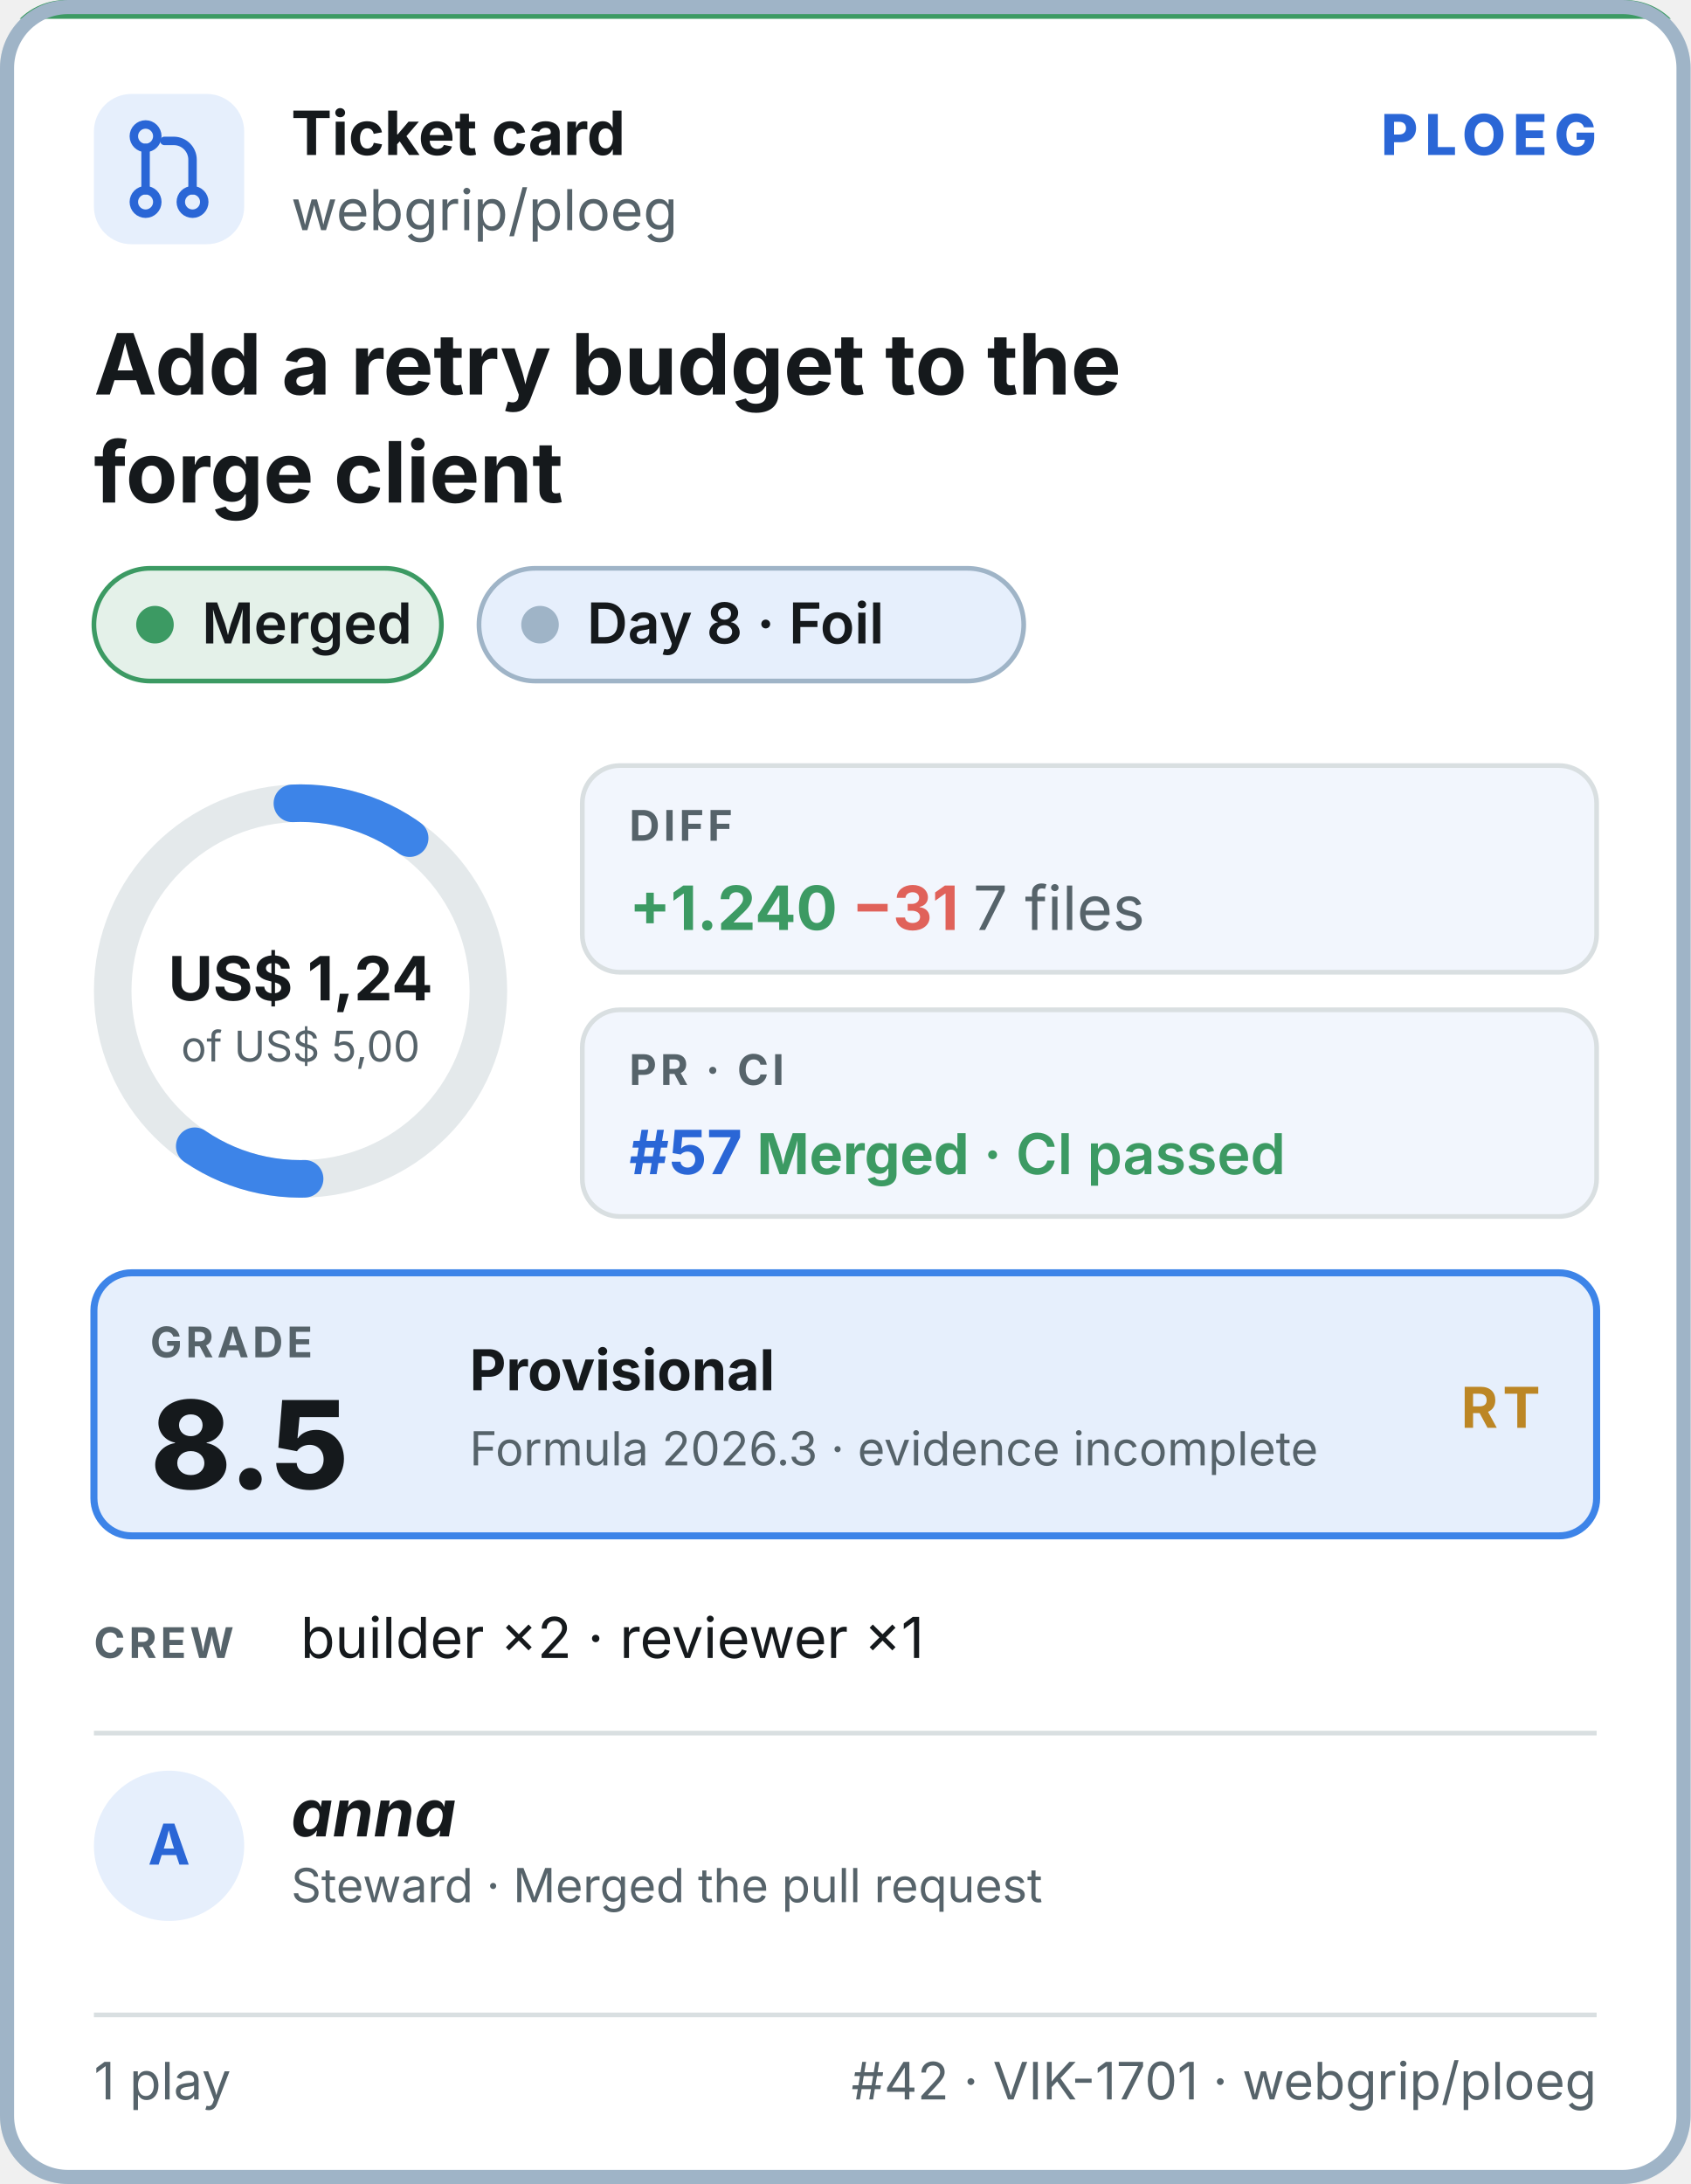
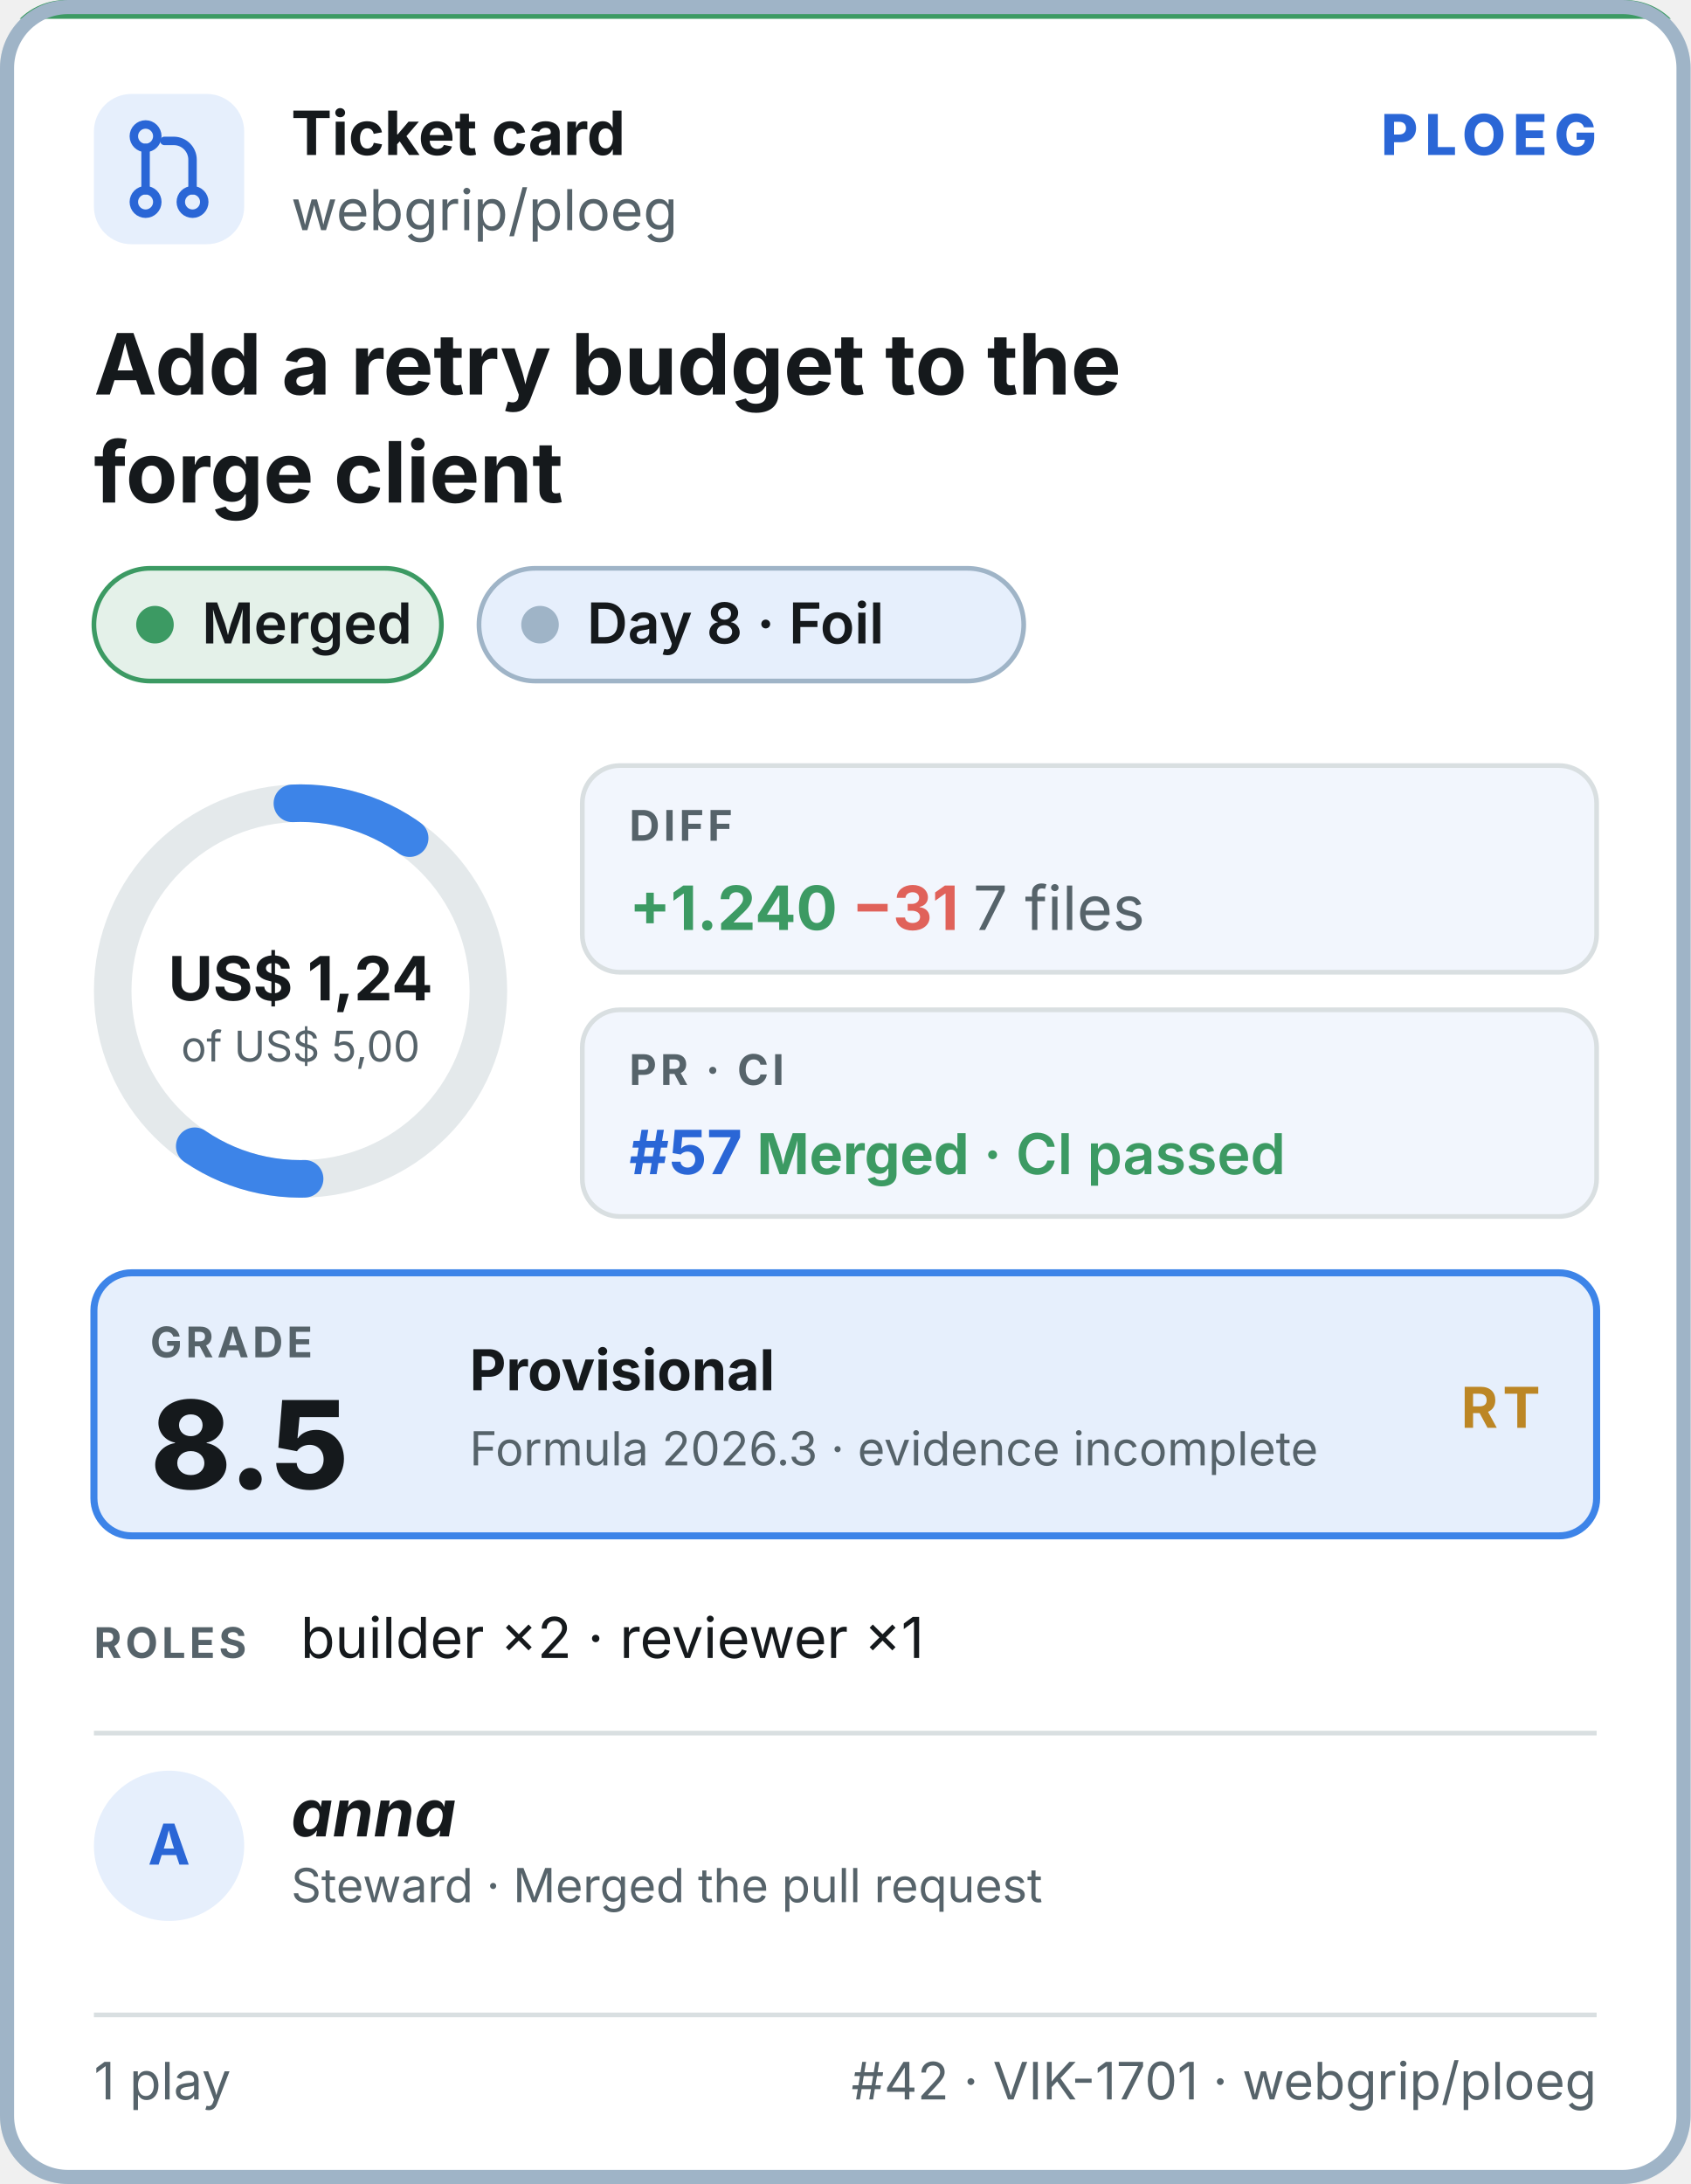
<svg xmlns="http://www.w3.org/2000/svg" width="360" height="465" viewBox="0 0 360 465" role="img" aria-labelledby="card-title card-desc">
  <defs>
    <clipPath id="card-clip">
      <rect x="0" y="0" width="360" height="465" rx="14" />
    </clipPath>
    <linearGradient id="card-sheen" x1="0" y1="0" x2="1" y2="1">
      <stop offset="0" stop-color="#FFFFFF" stop-opacity="0" />
      <stop offset="0.5" stop-color="#9FB4C7" stop-opacity="0.16" />
      <stop offset="1" stop-color="#FFFFFF" stop-opacity="0" />
    </linearGradient>
  </defs>
  <g font-family="Inter, -apple-system, 'Segoe UI', Roboto, Helvetica, Arial, sans-serif">
    <rect x="0.5" y="0.5" width="359" height="464" rx="14" fill="#FFFFFF" stroke="#D9DFE1" />
    <g clip-path="url(#card-clip)">
      <rect x="0" y="0" width="360" height="4" fill="#3C9A63" />
    </g>
    <rect x="1.5" y="1.5" width="357" height="462" rx="13" fill="none" stroke="#9FB4C7" stroke-width="3" data-finish="foil" />
    <rect x="20" y="20" width="32" height="32" rx="8" fill="#E6EFFC" />
    <g fill="none" stroke="#2A66D6" stroke-width="1.8" stroke-linecap="round">
      <circle cx="31" cy="29" r="2.5" />
      <circle cx="31" cy="43" r="2.5" />
      <circle cx="41" cy="43" r="2.5" />
      <path d="M31 31.5 V40.5 M41 40.5 V34 a4 4 0 0 0 -4 -4 H35" />
    </g>
    <text x="62" y="33" font-size="13" font-weight="700" fill="#15191C">Ticket card</text>
    <text x="62" y="49" font-size="12" fill="#56636A">webgrip/ploeg</text>
    <text x="340" y="33" font-size="12" font-weight="800" letter-spacing="1.5" text-anchor="end" fill="#2A66D6">PLOEG</text>
    <text x="20" y="84" font-size="18" font-weight="700" fill="#15191C">Add a retry budget to the</text>
    <text x="20" y="107" font-size="18" font-weight="700" fill="#15191C">forge client</text>
    <rect x="20" y="121" width="74" height="24" rx="12" fill="#3C9A63" fill-opacity="0.14" stroke="#3C9A63" />
    <circle cx="33" cy="133" r="4" fill="#3C9A63" />
    <text x="43" y="137" font-size="12" font-weight="600" fill="#15191C">Merged</text>
    <rect x="102" y="121" width="116" height="24" rx="12" fill="#E6EFFC" stroke="#9FB4C7" />
    <circle cx="115" cy="133" r="4" fill="#9FB4C7" />
    <text x="125" y="137" font-size="12" font-weight="600" fill="#15191C">Day 8 · Foil</text>
    <circle cx="64" cy="211" r="40" fill="none" stroke="#E4E9EB" stroke-width="8" />
    <circle cx="64" cy="211" r="40" fill="none" stroke="#3D84E8" stroke-width="8" stroke-linecap="round" pathLength="100" stroke-dasharray="24.8 100" transform="rotate(-90 64 211)" />
    <text x="64" y="213" font-size="13" font-weight="700" text-anchor="middle" fill="#15191C">US$ 1,24</text>
    <text x="64" y="226" font-size="9" text-anchor="middle" fill="#56636A">of US$ 5,00</text>
    <rect x="124" y="163" width="216" height="44" rx="8" fill="#E6EFFC" fill-opacity="0.5" stroke="#D9DFE1" />
    <text x="134" y="179" font-size="9" font-weight="700" letter-spacing="0.8" fill="#56636A">DIFF</text>
    <text x="134" y="198" font-size="13" font-weight="700">
      <tspan fill="#3C9A63">+1.240</tspan>
      <tspan fill="#E0625A">−31</tspan>
      <tspan font-weight="400" fill="#56636A">7 files</tspan>
    </text>
    <rect x="124" y="215" width="216" height="44" rx="8" fill="#E6EFFC" fill-opacity="0.5" stroke="#D9DFE1" />
    <text x="134" y="231" font-size="9" font-weight="700" letter-spacing="0.8" fill="#56636A">PR · CI</text>
    <text x="134" y="250" font-size="13" font-weight="700" fill="#2A66D6">#57 <tspan font-size="12" fill="#3C9A63">Merged</tspan>
      <tspan font-size="12" font-weight="600" fill="#3C9A63">· CI passed</tspan>
    </text>
    <rect x="20" y="271" width="320" height="56" rx="8" fill="#E6EFFC" stroke="#3D84E8" stroke-width="1.5" data-slot="grade" />
    <text x="32" y="289" font-size="9" font-weight="700" letter-spacing="0.8" fill="#56636A">GRADE</text>
    <text x="32" y="317" font-size="26" font-weight="800" fill="#15191C">8.5</text>
    <text x="100" y="296" font-size="12" font-weight="700" fill="#15191C">Provisional</text>
    <text x="100" y="312" font-size="10" fill="#56636A">Formula 2026.3 · evidence incomplete</text>
    <text x="328" y="304" font-size="12" font-weight="700" letter-spacing="1" text-anchor="end" fill="#BC8624">RT</text>
-     <text x="20" y="353" font-size="9" font-weight="700" letter-spacing="0.8" fill="#56636A">CREW</text>
+     <text x="20" y="353" font-size="9" font-weight="700" letter-spacing="0.8" fill="#56636A">ROLES</text>
    <text x="64" y="353" font-size="12" fill="#15191C">builder ×2 · reviewer ×1</text>
    <line x1="20" y1="369" x2="340" y2="369" stroke="#D9DFE1" />
    <circle cx="36" cy="393" r="16" fill="#E6EFFC" />
    <text x="36" y="397" font-size="12" font-weight="700" text-anchor="middle" fill="#2A66D6">A</text>
    <text x="62" y="391" font-size="14" font-weight="700" font-style="italic" fill="#15191C">anna</text>
    <text x="62" y="405" font-size="10" fill="#56636A">Steward · Merged the pull request</text>
    <line x1="20" y1="429" x2="340" y2="429" stroke="#D9DFE1" />
    <text x="20" y="447" font-size="11" fill="#56636A">1 play</text>
    <text x="340" y="447" font-size="11" text-anchor="end" fill="#56636A">#42 · VIK-1701 · webgrip/ploeg</text>
  </g>
</svg>
